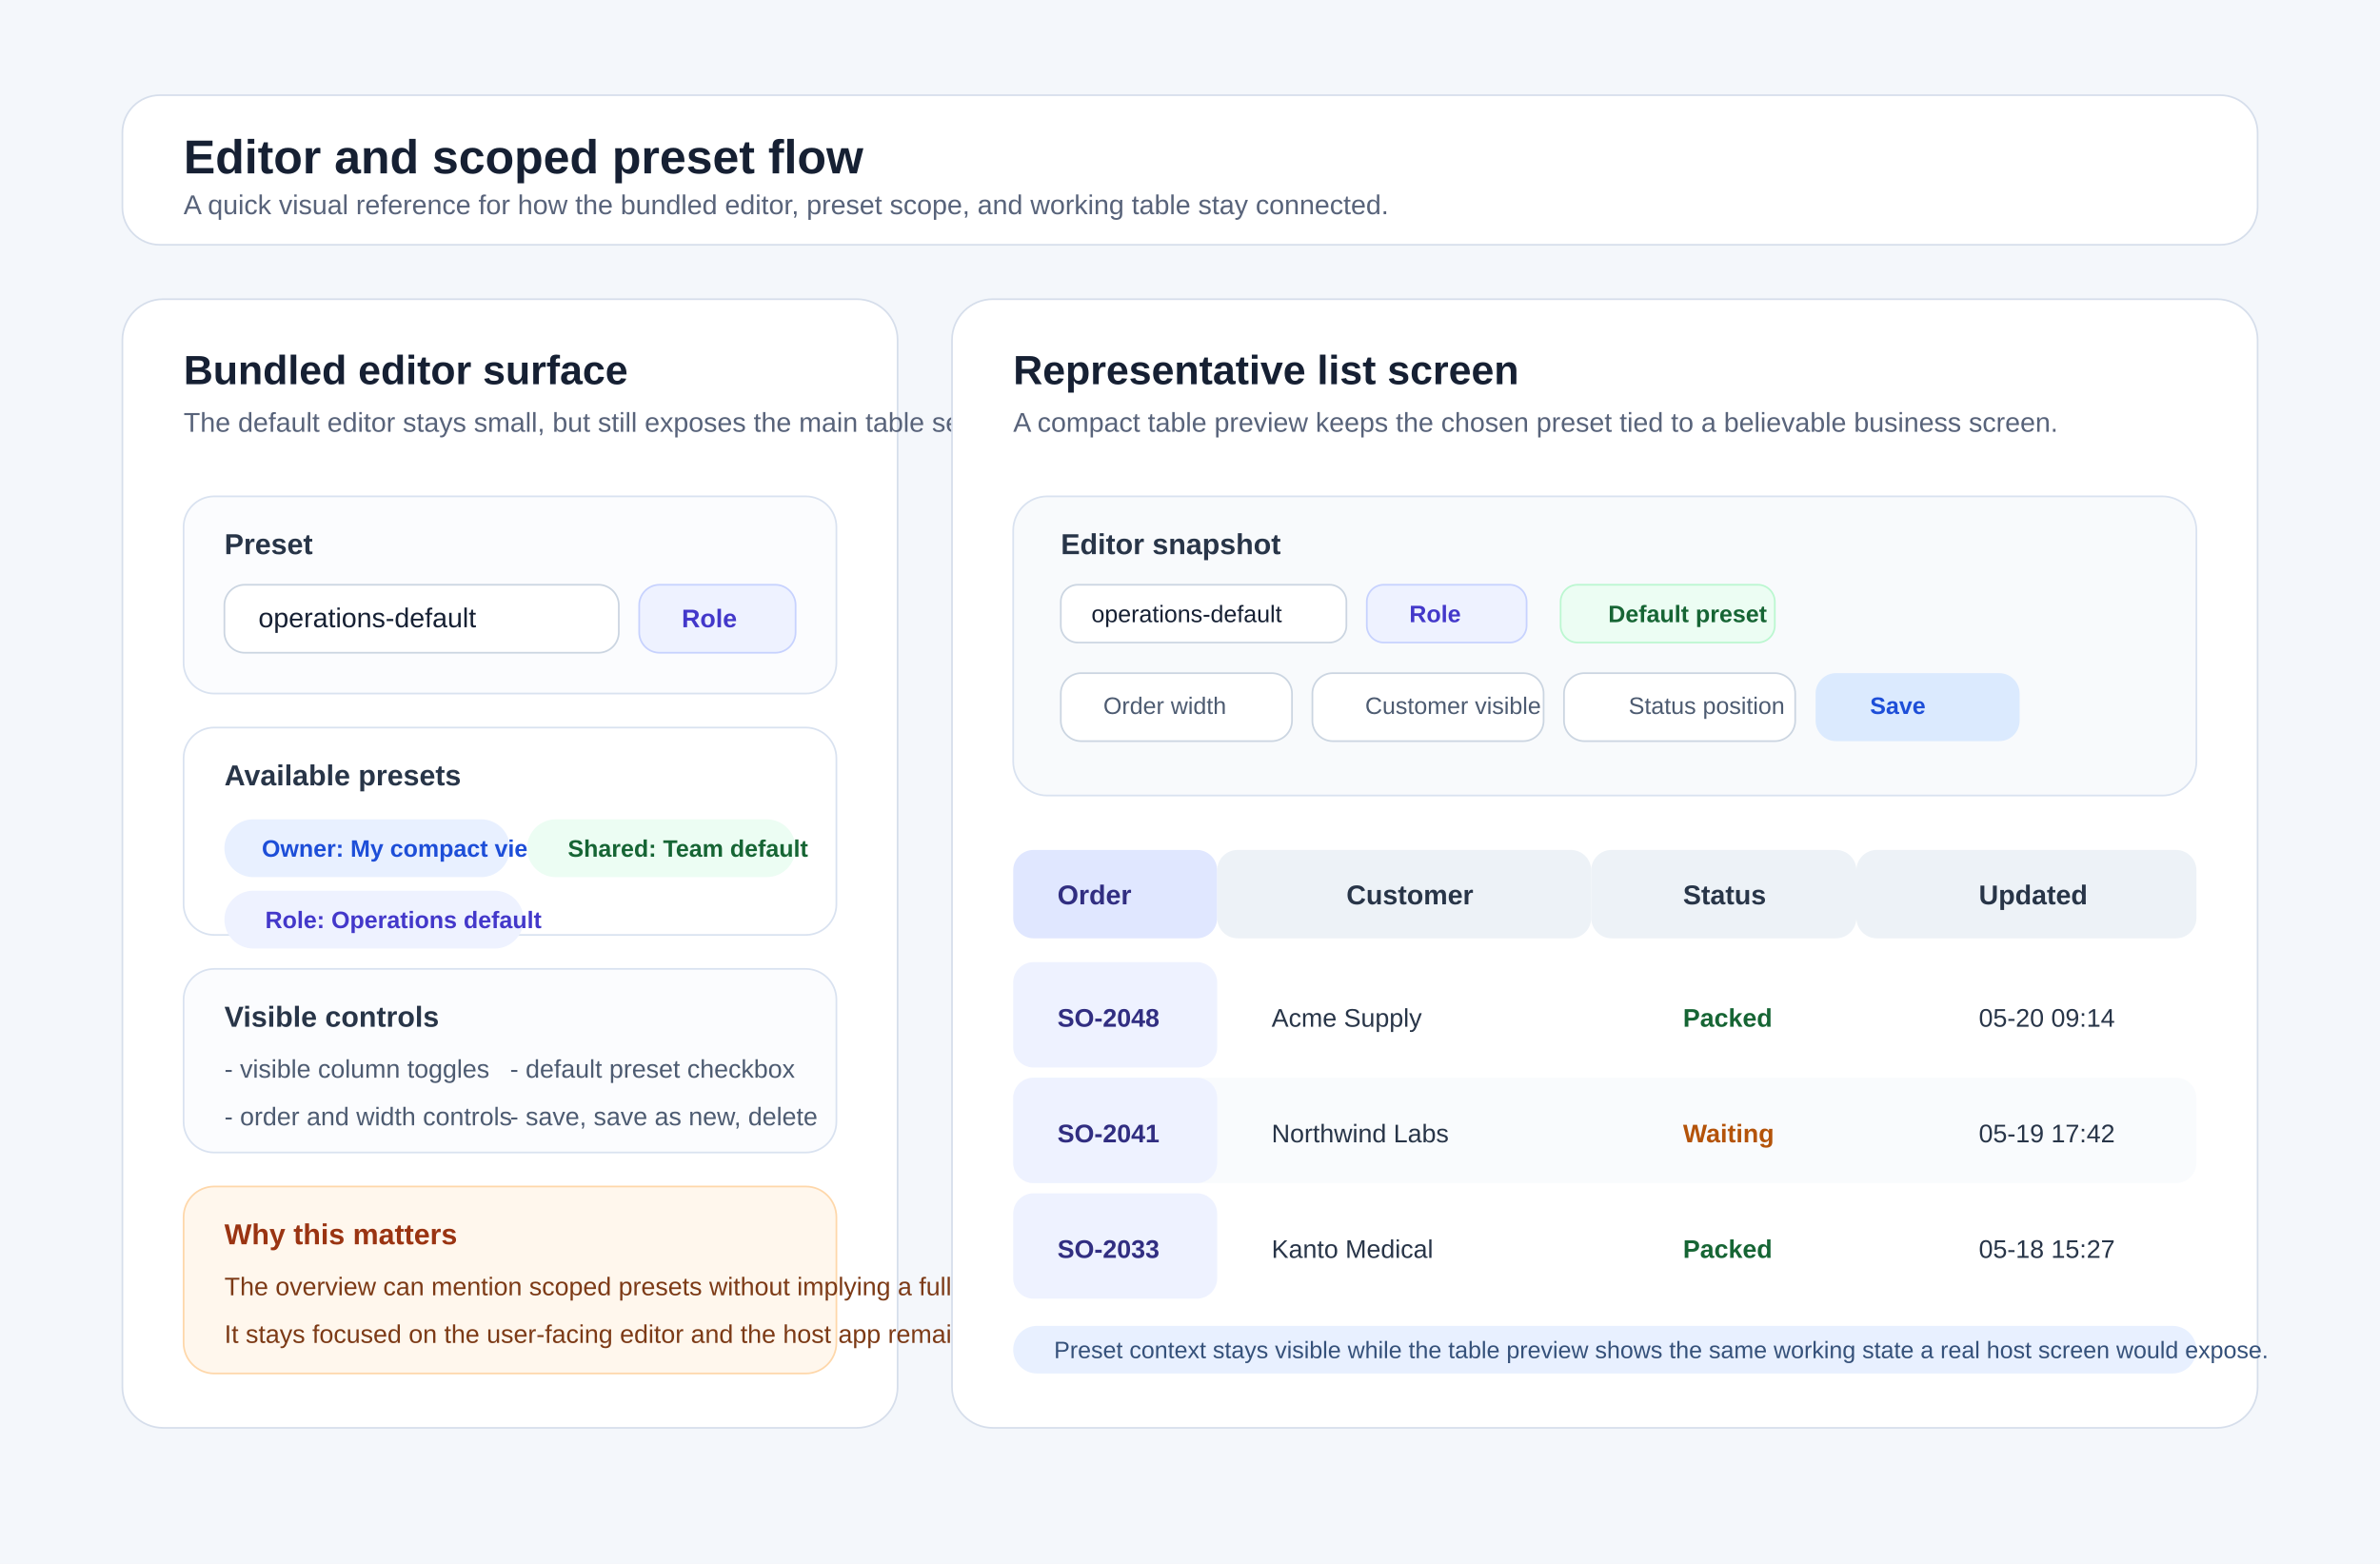
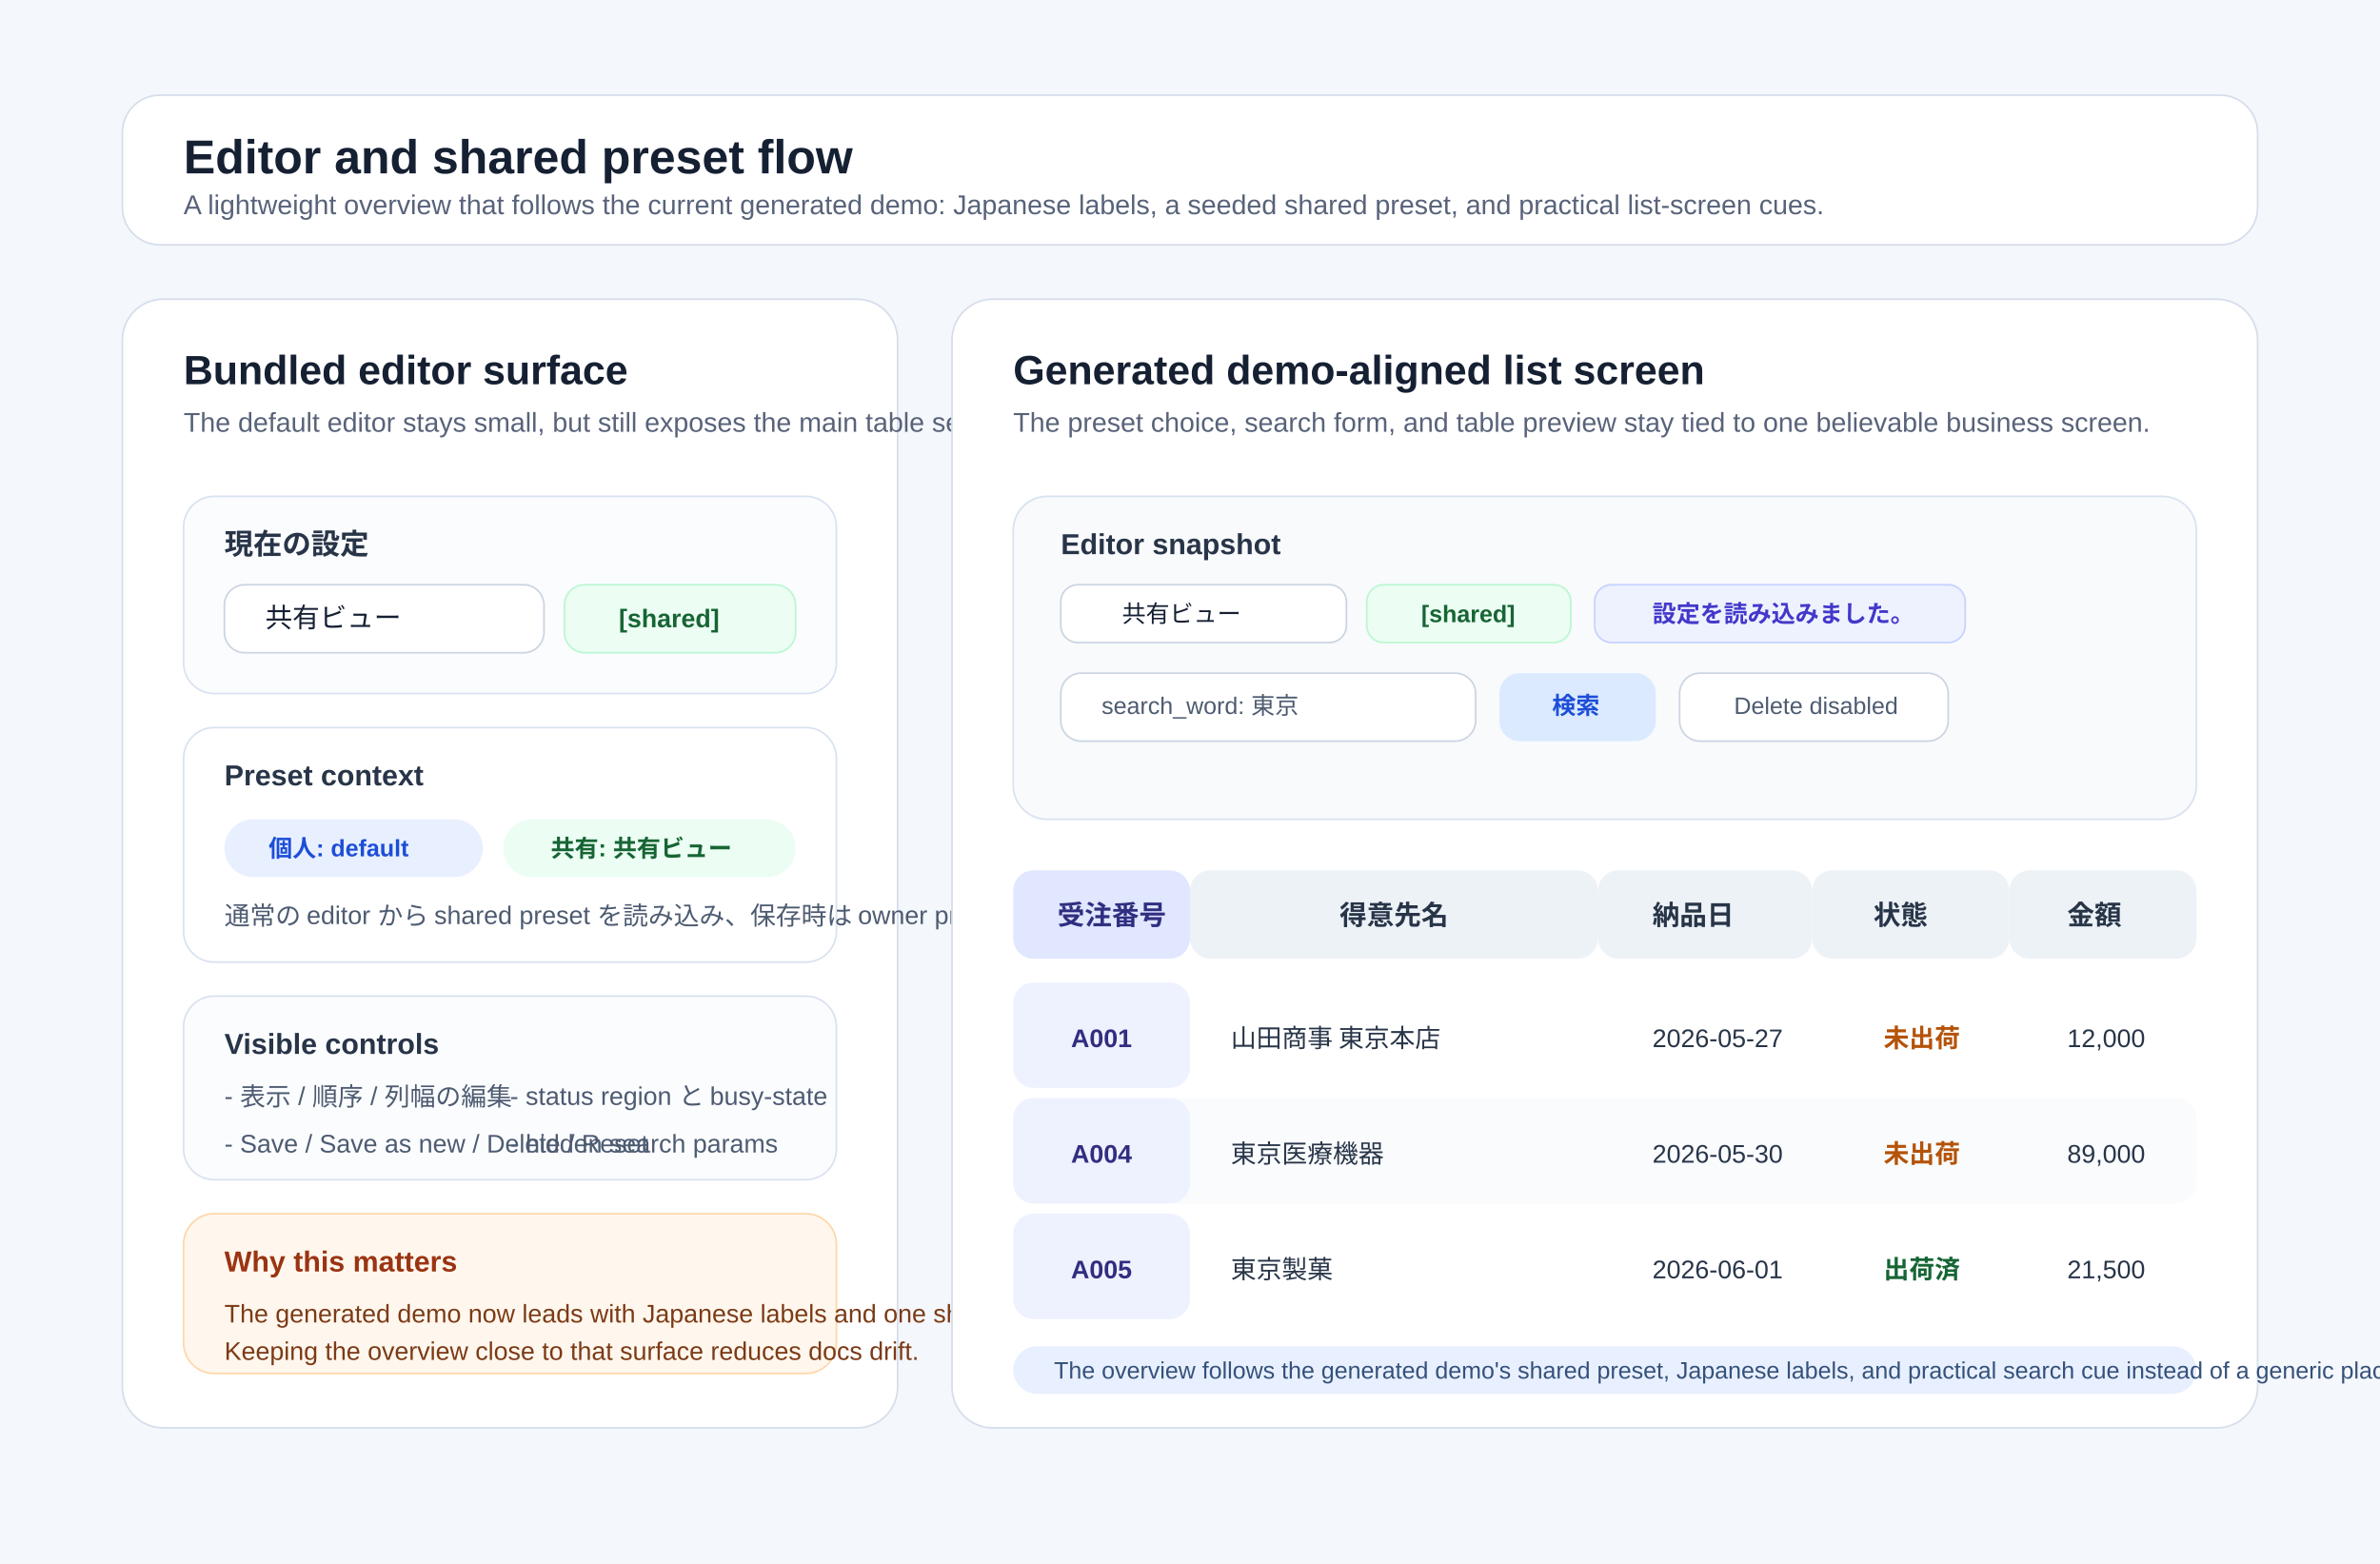
<svg xmlns="http://www.w3.org/2000/svg" width="1400" height="920" viewBox="0 0 1400 920" fill="none" role="img" aria-labelledby="title desc">
  <rect width="1400" height="920" fill="#F4F7FB" />
  <rect x="72" y="56" width="1256" height="88" rx="22" fill="#FFFFFF" stroke="#D6DEEB" />
-   <text x="108" y="102" fill="#162033" font-family="Arial, sans-serif" font-size="28" font-weight="700">Editor and scoped preset flow</text>
-   <text x="108" y="126" fill="#58637A" font-family="Arial, sans-serif" font-size="16">A quick visual reference for how the bundled editor, preset scope, and working table stay connected.</text>
+   <text x="108" y="102" fill="#162033" font-family="Arial, sans-serif" font-size="28" font-weight="700">Editor and shared preset flow</text>
+   <text x="108" y="126" fill="#58637A" font-family="Arial, sans-serif" font-size="16">A lightweight overview that follows the current generated demo: Japanese labels, a seeded shared preset, and practical list-screen cues.</text>
  <rect x="72" y="176" width="456" height="664" rx="24" fill="#FFFFFF" stroke="#D6DEEB" />
  <text x="108" y="226" fill="#162033" font-family="Arial, sans-serif" font-size="24" font-weight="700">Bundled editor surface</text>
  <text x="108" y="254" fill="#58637A" font-family="Arial, sans-serif" font-size="16">The default editor stays small, but still exposes the main table settings users need to review.</text>
  <rect x="108" y="292" width="384" height="116" rx="18" fill="#FBFCFE" stroke="#D9E2F0" />
-   <text x="132" y="326" fill="#283548" font-family="Arial, sans-serif" font-size="17" font-weight="700">Preset</text>
-   <rect x="132" y="344" width="232" height="40" rx="12" fill="#FFFFFF" stroke="#CBD5E1" />
-   <text x="152" y="369" fill="#162033" font-family="Arial, sans-serif" font-size="16">operations-default</text>
-   <rect x="376" y="344" width="92" height="40" rx="12" fill="#EEF2FF" stroke="#C7D2FE" />
-   <text x="401" y="369" fill="#4338CA" font-family="Arial, sans-serif" font-size="15" font-weight="700">Role</text>
-   <rect x="108" y="428" width="384" height="122" rx="18" fill="#FFFFFF" stroke="#D9E2F0" />
-   <text x="132" y="462" fill="#283548" font-family="Arial, sans-serif" font-size="17" font-weight="700">Available presets</text>
-   <rect x="132" y="482" width="168" height="34" rx="17" fill="#E8F0FF" />
-   <text x="154" y="504" fill="#1D4ED8" font-family="Arial, sans-serif" font-size="14" font-weight="700">Owner: My compact view</text>
-   <rect x="310" y="482" width="158" height="34" rx="17" fill="#ECFDF3" />
-   <text x="334" y="504" fill="#166534" font-family="Arial, sans-serif" font-size="14" font-weight="700">Shared: Team default</text>
-   <rect x="132" y="524" width="176" height="34" rx="17" fill="#EEF2FF" />
-   <text x="156" y="546" fill="#4338CA" font-family="Arial, sans-serif" font-size="14" font-weight="700">Role: Operations default</text>
-   <rect x="108" y="570" width="384" height="108" rx="18" fill="#FBFCFE" stroke="#D9E2F0" />
-   <text x="132" y="604" fill="#283548" font-family="Arial, sans-serif" font-size="17" font-weight="700">Visible controls</text>
-   <text x="132" y="634" fill="#4D5B71" font-family="Arial, sans-serif" font-size="15">- visible column toggles</text>
-   <text x="132" y="662" fill="#4D5B71" font-family="Arial, sans-serif" font-size="15">- order and width controls</text>
-   <text x="300" y="634" fill="#4D5B71" font-family="Arial, sans-serif" font-size="15">- default preset checkbox</text>
-   <text x="300" y="662" fill="#4D5B71" font-family="Arial, sans-serif" font-size="15">- save, save as new, delete</text>
-   <rect x="108" y="698" width="384" height="110" rx="18" fill="#FFF7ED" stroke="#FED7AA" />
-   <text x="132" y="732" fill="#9A3412" font-family="Arial, sans-serif" font-size="17" font-weight="700">Why this matters</text>
-   <text x="132" y="762" fill="#7C3A16" font-family="Arial, sans-serif" font-size="15">The overview can mention scoped presets without implying a full admin workflow.</text>
-   <text x="132" y="790" fill="#7C3A16" font-family="Arial, sans-serif" font-size="15">It stays focused on the user-facing editor and the host app remains responsible for policy.</text>
+   <text x="132" y="326" fill="#283548" font-family="Arial, sans-serif" font-size="17" font-weight="700">現在の設定</text>
+   <rect x="132" y="344" width="188" height="40" rx="12" fill="#FFFFFF" stroke="#CBD5E1" />
+   <text x="156" y="369" fill="#162033" font-family="Arial, sans-serif" font-size="16">共有ビュー</text>
+   <rect x="332" y="344" width="136" height="40" rx="12" fill="#ECFDF3" stroke="#BBF7D0" />
+   <text x="364" y="369" fill="#166534" font-family="Arial, sans-serif" font-size="15" font-weight="700">[shared]</text>
+   <rect x="108" y="428" width="384" height="138" rx="18" fill="#FFFFFF" stroke="#D9E2F0" />
+   <text x="132" y="462" fill="#283548" font-family="Arial, sans-serif" font-size="17" font-weight="700">Preset context</text>
+   <rect x="132" y="482" width="152" height="34" rx="17" fill="#E8F0FF" />
+   <text x="158" y="504" fill="#1D4ED8" font-family="Arial, sans-serif" font-size="14" font-weight="700">個人: default</text>
+   <rect x="296" y="482" width="172" height="34" rx="17" fill="#ECFDF3" />
+   <text x="324" y="504" fill="#166534" font-family="Arial, sans-serif" font-size="14" font-weight="700">共有: 共有ビュー</text>
+   <text x="132" y="544" fill="#4D5B71" font-family="Arial, sans-serif" font-size="15">通常の editor から shared preset を読み込み、保存時は owner preset fallback で扱えます。</text>
+   <rect x="108" y="586" width="384" height="108" rx="18" fill="#FBFCFE" stroke="#D9E2F0" />
+   <text x="132" y="620" fill="#283548" font-family="Arial, sans-serif" font-size="17" font-weight="700">Visible controls</text>
+   <text x="132" y="650" fill="#4D5B71" font-family="Arial, sans-serif" font-size="15">- 表示 / 順序 / 列幅の編集</text>
+   <text x="132" y="678" fill="#4D5B71" font-family="Arial, sans-serif" font-size="15">- Save / Save as new / Delete / Reset</text>
+   <text x="300" y="650" fill="#4D5B71" font-family="Arial, sans-serif" font-size="15">- status region と busy-state</text>
+   <text x="300" y="678" fill="#4D5B71" font-family="Arial, sans-serif" font-size="15">- hidden search params</text>
+   <rect x="108" y="714" width="384" height="94" rx="18" fill="#FFF7ED" stroke="#FED7AA" />
+   <text x="132" y="748" fill="#9A3412" font-family="Arial, sans-serif" font-size="17" font-weight="700">Why this matters</text>
+   <text x="132" y="778" fill="#7C3A16" font-family="Arial, sans-serif" font-size="15">The generated demo now leads with Japanese labels and one shared preset path.</text>
+   <text x="132" y="800" fill="#7C3A16" font-family="Arial, sans-serif" font-size="15">Keeping the overview close to that surface reduces docs drift.</text>
  <rect x="560" y="176" width="768" height="664" rx="24" fill="#FFFFFF" stroke="#D6DEEB" />
-   <text x="596" y="226" fill="#162033" font-family="Arial, sans-serif" font-size="24" font-weight="700">Representative list screen</text>
-   <text x="596" y="254" fill="#58637A" font-family="Arial, sans-serif" font-size="16">A compact table preview keeps the chosen preset tied to a believable business screen.</text>
-   <rect x="596" y="292" width="696" height="176" rx="20" fill="#F8FAFC" stroke="#D9E2F0" />
+   <text x="596" y="226" fill="#162033" font-family="Arial, sans-serif" font-size="24" font-weight="700">Generated demo-aligned list screen</text>
+   <text x="596" y="254" fill="#58637A" font-family="Arial, sans-serif" font-size="16">The preset choice, search form, and table preview stay tied to one believable business screen.</text>
+   <rect x="596" y="292" width="696" height="190" rx="20" fill="#F8FAFC" stroke="#D9E2F0" />
  <text x="624" y="326" fill="#283548" font-family="Arial, sans-serif" font-size="17" font-weight="700">Editor snapshot</text>
  <rect x="624" y="344" width="168" height="34" rx="10" fill="#FFFFFF" stroke="#CBD5E1" />
-   <text x="642" y="366" fill="#162033" font-family="Arial, sans-serif" font-size="14">operations-default</text>
-   <rect x="804" y="344" width="94" height="34" rx="10" fill="#EEF2FF" stroke="#C7D2FE" />
-   <text x="829" y="366" fill="#4338CA" font-family="Arial, sans-serif" font-size="14" font-weight="700">Role</text>
-   <rect x="918" y="344" width="126" height="34" rx="10" fill="#ECFDF3" stroke="#BBF7D0" />
-   <text x="946" y="366" fill="#166534" font-family="Arial, sans-serif" font-size="14" font-weight="700">Default preset</text>
-   <rect x="624" y="396" width="136" height="40" rx="12" fill="#FFFFFF" stroke="#CBD5E1" />
-   <rect x="772" y="396" width="136" height="40" rx="12" fill="#FFFFFF" stroke="#CBD5E1" />
-   <rect x="920" y="396" width="136" height="40" rx="12" fill="#FFFFFF" stroke="#CBD5E1" />
-   <rect x="1068" y="396" width="120" height="40" rx="12" fill="#DBEAFE" />
-   <text x="649" y="420" fill="#4D5B71" font-family="Arial, sans-serif" font-size="14">Order width</text>
-   <text x="803" y="420" fill="#4D5B71" font-family="Arial, sans-serif" font-size="14">Customer visible</text>
-   <text x="958" y="420" fill="#4D5B71" font-family="Arial, sans-serif" font-size="14">Status position</text>
-   <text x="1100" y="420" fill="#1D4ED8" font-family="Arial, sans-serif" font-size="14" font-weight="700">Save</text>
-   <rect x="596" y="500" width="120" height="52" rx="12" fill="#E0E7FF" />
-   <rect x="716" y="500" width="220" height="52" rx="12" fill="#EDF2F7" />
-   <rect x="936" y="500" width="156" height="52" rx="12" fill="#EDF2F7" />
-   <rect x="1092" y="500" width="200" height="52" rx="12" fill="#EDF2F7" />
-   <text x="622" y="532" fill="#312E81" font-family="Arial, sans-serif" font-size="16" font-weight="700">Order</text>
-   <text x="792" y="532" fill="#283548" font-family="Arial, sans-serif" font-size="16" font-weight="700">Customer</text>
-   <text x="990" y="532" fill="#283548" font-family="Arial, sans-serif" font-size="16" font-weight="700">Status</text>
-   <text x="1164" y="532" fill="#283548" font-family="Arial, sans-serif" font-size="16" font-weight="700">Updated</text>
-   <rect x="596" y="566" width="696" height="62" rx="12" fill="#FFFFFF" />
-   <rect x="596" y="634" width="696" height="62" rx="12" fill="#F9FBFD" />
-   <rect x="596" y="702" width="696" height="62" rx="12" fill="#FFFFFF" />
-   <rect x="596" y="566" width="120" height="62" rx="12" fill="#EEF2FF" />
-   <rect x="596" y="634" width="120" height="62" rx="12" fill="#EEF2FF" />
-   <rect x="596" y="702" width="120" height="62" rx="12" fill="#EEF2FF" />
-   <text x="622" y="604" fill="#312E81" font-family="Arial, sans-serif" font-size="15" font-weight="700">SO-2048</text>
-   <text x="748" y="604" fill="#283548" font-family="Arial, sans-serif" font-size="15">Acme Supply</text>
-   <text x="990" y="604" fill="#166534" font-family="Arial, sans-serif" font-size="15" font-weight="700">Packed</text>
-   <text x="1164" y="604" fill="#283548" font-family="Arial, sans-serif" font-size="15">05-20 09:14</text>
-   <text x="622" y="672" fill="#312E81" font-family="Arial, sans-serif" font-size="15" font-weight="700">SO-2041</text>
-   <text x="748" y="672" fill="#283548" font-family="Arial, sans-serif" font-size="15">Northwind Labs</text>
-   <text x="990" y="672" fill="#B45309" font-family="Arial, sans-serif" font-size="15" font-weight="700">Waiting</text>
-   <text x="1164" y="672" fill="#283548" font-family="Arial, sans-serif" font-size="15">05-19 17:42</text>
-   <text x="622" y="740" fill="#312E81" font-family="Arial, sans-serif" font-size="15" font-weight="700">SO-2033</text>
-   <text x="748" y="740" fill="#283548" font-family="Arial, sans-serif" font-size="15">Kanto Medical</text>
-   <text x="990" y="740" fill="#166534" font-family="Arial, sans-serif" font-size="15" font-weight="700">Packed</text>
-   <text x="1164" y="740" fill="#283548" font-family="Arial, sans-serif" font-size="15">05-18 15:27</text>
-   <rect x="596" y="780" width="696" height="28" rx="14" fill="#E8F0FF" />
-   <text x="620" y="799" fill="#35517A" font-family="Arial, sans-serif" font-size="14">Preset context stays visible while the table preview shows the same working state a real host screen would expose.</text>
+   <text x="660" y="366" fill="#162033" font-family="Arial, sans-serif" font-size="14">共有ビュー</text>
+   <rect x="804" y="344" width="120" height="34" rx="10" fill="#ECFDF3" stroke="#BBF7D0" />
+   <text x="836" y="366" fill="#166534" font-family="Arial, sans-serif" font-size="14" font-weight="700">[shared]</text>
+   <rect x="938" y="344" width="218" height="34" rx="10" fill="#EEF2FF" stroke="#C7D2FE" />
+   <text x="972" y="366" fill="#4338CA" font-family="Arial, sans-serif" font-size="14" font-weight="700">設定を読み込みました。</text>
+   <rect x="624" y="396" width="244" height="40" rx="12" fill="#FFFFFF" stroke="#CBD5E1" />
+   <text x="648" y="420" fill="#4D5B71" font-family="Arial, sans-serif" font-size="14">search_word: 東京</text>
+   <rect x="882" y="396" width="92" height="40" rx="12" fill="#DBEAFE" />
+   <text x="913" y="420" fill="#1D4ED8" font-family="Arial, sans-serif" font-size="14" font-weight="700">検索</text>
+   <rect x="988" y="396" width="158" height="40" rx="12" fill="#FFFFFF" stroke="#CBD5E1" />
+   <text x="1020" y="420" fill="#4D5B71" font-family="Arial, sans-serif" font-size="14">Delete disabled</text>
+   <rect x="596" y="512" width="104" height="52" rx="12" fill="#E0E7FF" />
+   <rect x="700" y="512" width="240" height="52" rx="12" fill="#EDF2F7" />
+   <rect x="940" y="512" width="126" height="52" rx="12" fill="#EDF2F7" />
+   <rect x="1066" y="512" width="116" height="52" rx="12" fill="#EDF2F7" />
+   <rect x="1182" y="512" width="110" height="52" rx="12" fill="#EDF2F7" />
+   <text x="622" y="544" fill="#312E81" font-family="Arial, sans-serif" font-size="16" font-weight="700">受注番号</text>
+   <text x="788" y="544" fill="#283548" font-family="Arial, sans-serif" font-size="16" font-weight="700">得意先名</text>
+   <text x="972" y="544" fill="#283548" font-family="Arial, sans-serif" font-size="16" font-weight="700">納品日</text>
+   <text x="1102" y="544" fill="#283548" font-family="Arial, sans-serif" font-size="16" font-weight="700">状態</text>
+   <text x="1216" y="544" fill="#283548" font-family="Arial, sans-serif" font-size="16" font-weight="700">金額</text>
+   <rect x="596" y="578" width="696" height="62" rx="12" fill="#FFFFFF" />
+   <rect x="596" y="646" width="696" height="62" rx="12" fill="#F9FBFD" />
+   <rect x="596" y="714" width="696" height="62" rx="12" fill="#FFFFFF" />
+   <rect x="596" y="578" width="104" height="62" rx="12" fill="#EEF2FF" />
+   <rect x="596" y="646" width="104" height="62" rx="12" fill="#EEF2FF" />
+   <rect x="596" y="714" width="104" height="62" rx="12" fill="#EEF2FF" />
+   <text x="630" y="616" fill="#312E81" font-family="Arial, sans-serif" font-size="15" font-weight="700">A001</text>
+   <text x="724" y="616" fill="#283548" font-family="Arial, sans-serif" font-size="15">山田商事 東京本店</text>
+   <text x="972" y="616" fill="#283548" font-family="Arial, sans-serif" font-size="15">2026-05-27</text>
+   <text x="1108" y="616" fill="#B45309" font-family="Arial, sans-serif" font-size="15" font-weight="700">未出荷</text>
+   <text x="1216" y="616" fill="#283548" font-family="Arial, sans-serif" font-size="15">12,000</text>
+   <text x="630" y="684" fill="#312E81" font-family="Arial, sans-serif" font-size="15" font-weight="700">A004</text>
+   <text x="724" y="684" fill="#283548" font-family="Arial, sans-serif" font-size="15">東京医療機器</text>
+   <text x="972" y="684" fill="#283548" font-family="Arial, sans-serif" font-size="15">2026-05-30</text>
+   <text x="1108" y="684" fill="#B45309" font-family="Arial, sans-serif" font-size="15" font-weight="700">未出荷</text>
+   <text x="1216" y="684" fill="#283548" font-family="Arial, sans-serif" font-size="15">89,000</text>
+   <text x="630" y="752" fill="#312E81" font-family="Arial, sans-serif" font-size="15" font-weight="700">A005</text>
+   <text x="724" y="752" fill="#283548" font-family="Arial, sans-serif" font-size="15">東京製菓</text>
+   <text x="972" y="752" fill="#283548" font-family="Arial, sans-serif" font-size="15">2026-06-01</text>
+   <text x="1108" y="752" fill="#166534" font-family="Arial, sans-serif" font-size="15" font-weight="700">出荷済</text>
+   <text x="1216" y="752" fill="#283548" font-family="Arial, sans-serif" font-size="15">21,500</text>
+   <rect x="596" y="792" width="696" height="28" rx="14" fill="#E8F0FF" />
+   <text x="620" y="811" fill="#35517A" font-family="Arial, sans-serif" font-size="14">The overview follows the generated demo's shared preset, Japanese labels, and practical search cue instead of a generic placeholder screen.</text>
</svg>
